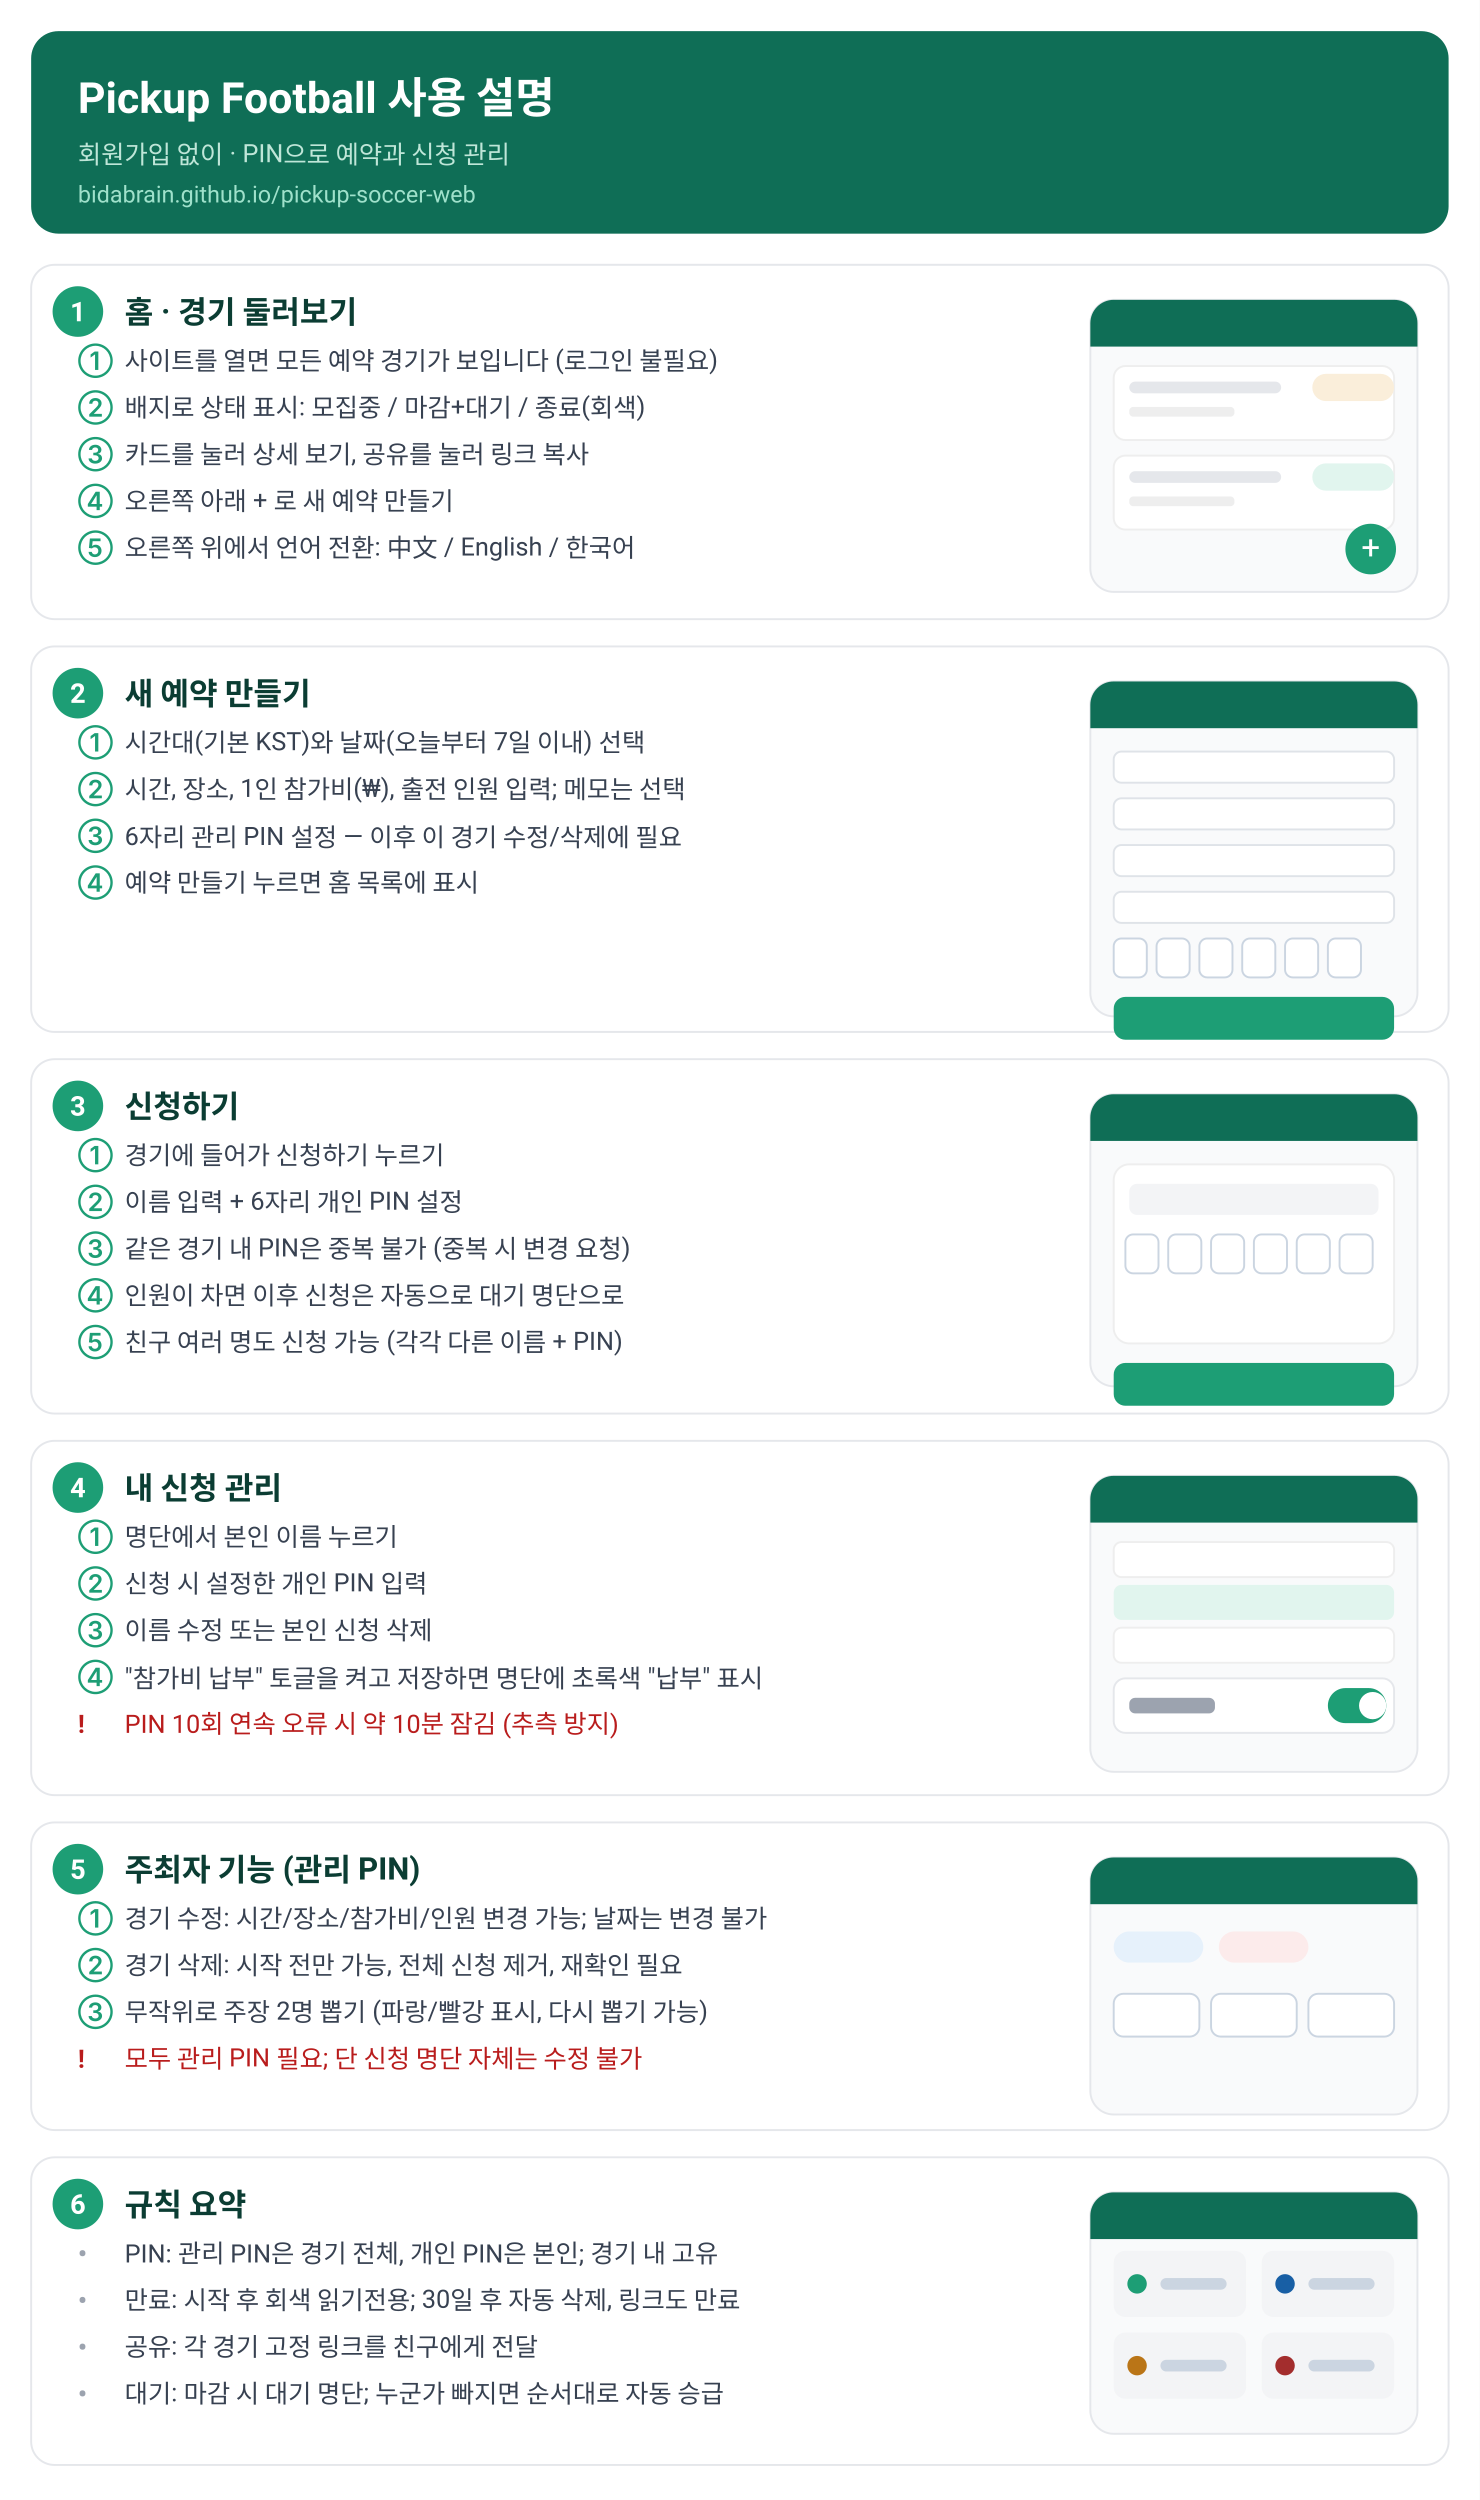
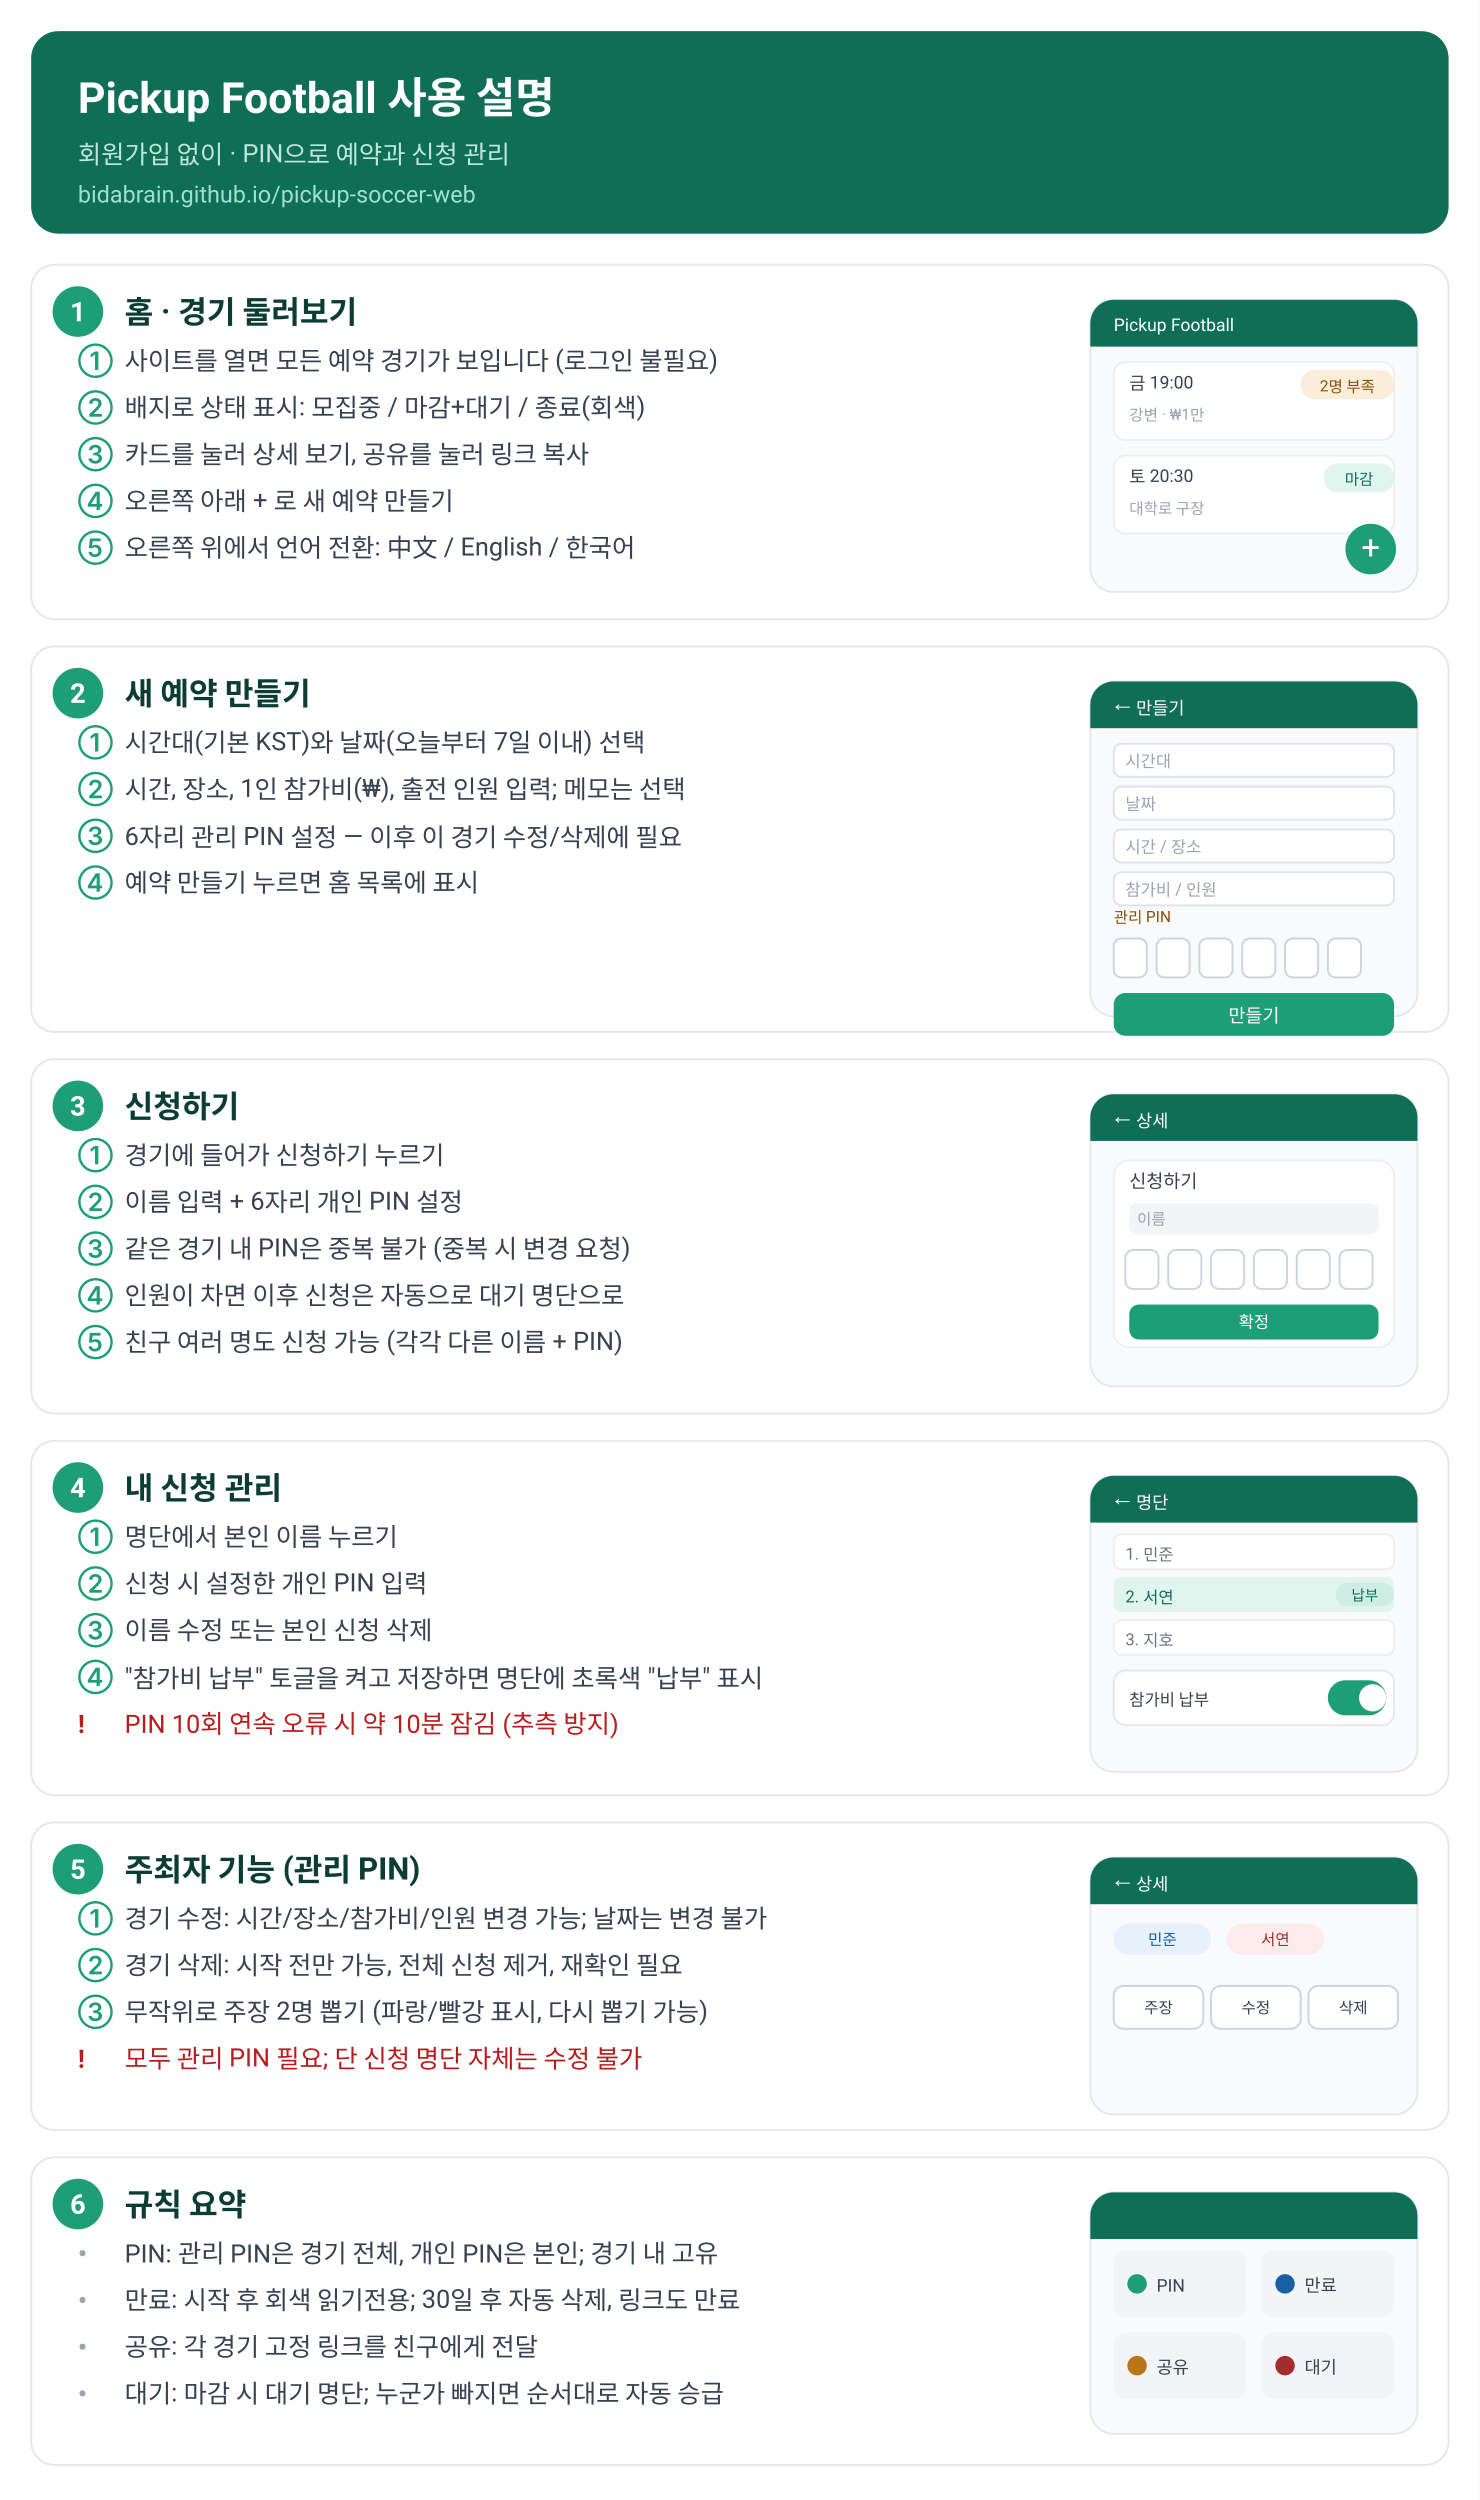
<svg xmlns="http://www.w3.org/2000/svg" font-family="-apple-system,Segoe UI,Roboto,Helvetica,Arial,sans-serif" viewBox="0 0 760 1284">
  <rect width="760" height="1284" fill="#ffffff" />
  <rect x="16" y="16" width="728" height="104" rx="14" fill="#0F6E56" />
  <text x="40" y="58" font-size="22" font-weight="600" fill="#ffffff">Pickup Football 사용 설명</text>
  <text x="40" y="84" font-size="13" fill="#bfe6d8">회원가입 없이 · PIN으로 예약과 신청 관리</text>
  <text x="40" y="104" font-size="12" fill="#9FE1CB">bidabrain.github.io/pickup-soccer-web</text>
  <rect x="16" y="136" width="728" height="182" rx="12" fill="#ffffff" stroke="#e5e7eb" />
  <circle cx="40" cy="160" r="13" fill="#1D9E75" />
  <text x="40" y="165" font-size="14" font-weight="600" fill="#ffffff" text-anchor="middle">1</text>
  <text x="64" y="166" font-size="16" font-weight="600" fill="#0b3d33">홈 · 경기 둘러보기</text>
  <text x="40" y="190" font-size="13" font-weight="600" fill="#1D9E75">①</text>
  <text x="64" y="190" font-size="13" fill="#374151">사이트를 열면 모든 예약 경기가 보입니다 (로그인 불필요)</text>
  <text x="40" y="214" font-size="13" font-weight="600" fill="#1D9E75">②</text>
  <text x="64" y="214" font-size="13" fill="#374151">배지로 상태 표시: 모집중 / 마감+대기 / 종료(회색)</text>
  <text x="40" y="238" font-size="13" font-weight="600" fill="#1D9E75">③</text>
  <text x="64" y="238" font-size="13" fill="#374151">카드를 눌러 상세 보기, 공유를 눌러 링크 복사</text>
  <text x="40" y="262" font-size="13" font-weight="600" fill="#1D9E75">④</text>
  <text x="64" y="262" font-size="13" fill="#374151">오른쪽 아래 + 로 새 예약 만들기</text>
  <text x="40" y="286" font-size="13" font-weight="600" fill="#1D9E75">⑤</text>
  <text x="64" y="286" font-size="13" fill="#374151">오른쪽 위에서 언어 전환: 中文 / English / 한국어</text>
  <rect x="560" y="154" width="168" height="150" rx="12" fill="#f9fafb" stroke="#e5e7eb" />
  <path d="M560 166 a12 12 0 0 1 12 -12 h144 a12 12 0 0 1 12 12 v12 h-168 z" fill="#0F6E56" />
-   <rect x="572" y="188" width="144" height="38" rx="6" fill="#ffffff" stroke="#eeeeee" />
-   <rect x="580" y="196" width="78" height="6" rx="3" fill="#e5e7eb" />
-   <rect x="674" y="192" width="42" height="14" rx="7" fill="#FAEEDA" />
-   <rect x="580" y="209" width="54" height="5" rx="2" fill="#eeeeee" />
-   <rect x="572" y="234" width="144" height="38" rx="6" fill="#ffffff" stroke="#eeeeee" />
-   <rect x="580" y="242" width="78" height="6" rx="3" fill="#e5e7eb" />
-   <rect x="674" y="238" width="42" height="14" rx="7" fill="#E1F5EE" />
-   <rect x="580" y="255" width="54" height="5" rx="2" fill="#eeeeee" />
+   <text x="572" y="170" font-size="9" fill="#ffffff">Pickup Football</text>
+   <rect x="572" y="186" width="144" height="40" rx="6" fill="#ffffff" stroke="#eeeeee" />
+   <text x="580" y="200" font-size="9" fill="#374151">금 19:00</text>
+   <text x="580" y="216" font-size="8" fill="#9ca3af">강변 · ₩1만</text>
+   <rect x="668" y="190" width="48" height="15" rx="7" fill="#FAEEDA" />
+   <text x="692" y="201" font-size="8" fill="#854F0B" text-anchor="middle">2명 부족</text>
+   <rect x="572" y="234" width="144" height="40" rx="6" fill="#ffffff" stroke="#eeeeee" />
+   <text x="580" y="248" font-size="9" fill="#374151">토 20:30</text>
+   <text x="580" y="264" font-size="8" fill="#9ca3af">대학로 구장</text>
+   <rect x="680" y="238" width="36" height="15" rx="7" fill="#E1F5EE" />
+   <text x="698" y="249" font-size="8" fill="#0F6E56" text-anchor="middle">마감</text>
  <circle cx="704" cy="282" r="13" fill="#1D9E75" />
-   <text x="704" y="287" font-size="17" fill="#fff" text-anchor="middle">+</text>
+   <text x="704" y="287" font-size="17" fill="#ffffff" text-anchor="middle">+</text>
  <rect x="16" y="332" width="728" height="198" rx="12" fill="#ffffff" stroke="#e5e7eb" />
  <circle cx="40" cy="356" r="13" fill="#1D9E75" />
  <text x="40" y="361" font-size="14" font-weight="600" fill="#ffffff" text-anchor="middle">2</text>
  <text x="64" y="362" font-size="16" font-weight="600" fill="#0b3d33">새 예약 만들기</text>
  <text x="40" y="386" font-size="13" font-weight="600" fill="#1D9E75">①</text>
  <text x="64" y="386" font-size="13" fill="#374151">시간대(기본 KST)와 날짜(오늘부터 7일 이내) 선택</text>
  <text x="40" y="410" font-size="13" font-weight="600" fill="#1D9E75">②</text>
  <text x="64" y="410" font-size="13" fill="#374151">시간, 장소, 1인 참가비(₩), 출전 인원 입력; 메모는 선택</text>
  <text x="40" y="434" font-size="13" font-weight="600" fill="#1D9E75">③</text>
  <text x="64" y="434" font-size="13" fill="#374151">6자리 관리 PIN 설정 — 이후 이 경기 수정/삭제에 필요</text>
  <text x="40" y="458" font-size="13" font-weight="600" fill="#1D9E75">④</text>
  <text x="64" y="458" font-size="13" fill="#374151">예약 만들기 누르면 홈 목록에 표시</text>
  <rect x="560" y="350" width="168" height="172" rx="12" fill="#f9fafb" stroke="#e5e7eb" />
  <path d="M560 362 a12 12 0 0 1 12 -12 h144 a12 12 0 0 1 12 12 v12 h-168 z" fill="#0F6E56" />
-   <rect x="572" y="386" width="144" height="16" rx="4" fill="#ffffff" stroke="#dfe3e8" />
-   <rect x="572" y="410" width="144" height="16" rx="4" fill="#ffffff" stroke="#dfe3e8" />
-   <rect x="572" y="434" width="144" height="16" rx="4" fill="#ffffff" stroke="#dfe3e8" />
-   <rect x="572" y="458" width="144" height="16" rx="4" fill="#ffffff" stroke="#dfe3e8" />
+   <text x="572" y="366" font-size="9" fill="#ffffff">← 만들기</text>
+   <rect x="572" y="382" width="144" height="17" rx="4" fill="#ffffff" stroke="#dfe3e8" />
+   <text x="578" y="394" font-size="8.5" fill="#9ca3af">시간대</text>
+   <rect x="572" y="404" width="144" height="17" rx="4" fill="#ffffff" stroke="#dfe3e8" />
+   <text x="578" y="416" font-size="8.5" fill="#9ca3af">날짜</text>
+   <rect x="572" y="426" width="144" height="17" rx="4" fill="#ffffff" stroke="#dfe3e8" />
+   <text x="578" y="438" font-size="8.5" fill="#9ca3af">시간 / 장소</text>
+   <rect x="572" y="448" width="144" height="17" rx="4" fill="#ffffff" stroke="#dfe3e8" />
+   <text x="578" y="460" font-size="8.5" fill="#9ca3af">참가비 / 인원</text>
+   <text x="572" y="474" font-size="8" fill="#854F0B">관리 PIN</text>
  <rect x="572" y="482" width="17" height="20" rx="4" fill="#ffffff" stroke="#cbd5e1" />
  <rect x="594" y="482" width="17" height="20" rx="4" fill="#ffffff" stroke="#cbd5e1" />
  <rect x="616" y="482" width="17" height="20" rx="4" fill="#ffffff" stroke="#cbd5e1" />
  <rect x="638" y="482" width="17" height="20" rx="4" fill="#ffffff" stroke="#cbd5e1" />
  <rect x="660" y="482" width="17" height="20" rx="4" fill="#ffffff" stroke="#cbd5e1" />
  <rect x="682" y="482" width="17" height="20" rx="4" fill="#ffffff" stroke="#cbd5e1" />
-   <rect x="572" y="512" width="144" height="22" rx="6" fill="#1D9E75" />
+   <rect x="572" y="510" width="144" height="22" rx="6" fill="#1D9E75" />
+   <text x="644" y="525" font-size="9.5" fill="#ffffff" text-anchor="middle">만들기</text>
  <rect x="16" y="544" width="728" height="182" rx="12" fill="#ffffff" stroke="#e5e7eb" />
  <circle cx="40" cy="568" r="13" fill="#1D9E75" />
  <text x="40" y="573" font-size="14" font-weight="600" fill="#ffffff" text-anchor="middle">3</text>
  <text x="64" y="574" font-size="16" font-weight="600" fill="#0b3d33">신청하기</text>
  <text x="40" y="598" font-size="13" font-weight="600" fill="#1D9E75">①</text>
  <text x="64" y="598" font-size="13" fill="#374151">경기에 들어가 신청하기 누르기</text>
  <text x="40" y="622" font-size="13" font-weight="600" fill="#1D9E75">②</text>
  <text x="64" y="622" font-size="13" fill="#374151">이름 입력 + 6자리 개인 PIN 설정</text>
  <text x="40" y="646" font-size="13" font-weight="600" fill="#1D9E75">③</text>
  <text x="64" y="646" font-size="13" fill="#374151">같은 경기 내 PIN은 중복 불가 (중복 시 변경 요청)</text>
  <text x="40" y="670" font-size="13" font-weight="600" fill="#1D9E75">④</text>
  <text x="64" y="670" font-size="13" fill="#374151">인원이 차면 이후 신청은 자동으로 대기 명단으로</text>
  <text x="40" y="694" font-size="13" font-weight="600" fill="#1D9E75">⑤</text>
  <text x="64" y="694" font-size="13" fill="#374151">친구 여러 명도 신청 가능 (각각 다른 이름 + PIN)</text>
  <rect x="560" y="562" width="168" height="150" rx="12" fill="#f9fafb" stroke="#e5e7eb" />
  <path d="M560 574 a12 12 0 0 1 12 -12 h144 a12 12 0 0 1 12 12 v12 h-168 z" fill="#0F6E56" />
-   <rect x="572" y="598" width="144" height="92" rx="8" fill="#ffffff" stroke="#eeeeee" />
-   <rect x="580" y="608" width="128" height="16" rx="4" fill="#f3f4f6" />
-   <rect x="578" y="634" width="17" height="20" rx="4" fill="#ffffff" stroke="#cbd5e1" />
-   <rect x="600" y="634" width="17" height="20" rx="4" fill="#ffffff" stroke="#cbd5e1" />
-   <rect x="622" y="634" width="17" height="20" rx="4" fill="#ffffff" stroke="#cbd5e1" />
-   <rect x="644" y="634" width="17" height="20" rx="4" fill="#ffffff" stroke="#cbd5e1" />
-   <rect x="666" y="634" width="17" height="20" rx="4" fill="#ffffff" stroke="#cbd5e1" />
-   <rect x="688" y="634" width="17" height="20" rx="4" fill="#ffffff" stroke="#cbd5e1" />
-   <rect x="572" y="700" width="144" height="22" rx="6" fill="#1D9E75" />
+   <text x="572" y="578" font-size="9" fill="#ffffff">← 상세</text>
+   <rect x="572" y="596" width="144" height="96" rx="8" fill="#ffffff" stroke="#eeeeee" />
+   <text x="580" y="610" font-size="9.5" fill="#374151">신청하기</text>
+   <rect x="580" y="618" width="128" height="16" rx="4" fill="#f3f4f6" />
+   <text x="584" y="629" font-size="8" fill="#9ca3af">이름</text>
+   <rect x="578" y="642" width="17" height="20" rx="4" fill="#ffffff" stroke="#cbd5e1" />
+   <rect x="600" y="642" width="17" height="20" rx="4" fill="#ffffff" stroke="#cbd5e1" />
+   <rect x="622" y="642" width="17" height="20" rx="4" fill="#ffffff" stroke="#cbd5e1" />
+   <rect x="644" y="642" width="17" height="20" rx="4" fill="#ffffff" stroke="#cbd5e1" />
+   <rect x="666" y="642" width="17" height="20" rx="4" fill="#ffffff" stroke="#cbd5e1" />
+   <rect x="688" y="642" width="17" height="20" rx="4" fill="#ffffff" stroke="#cbd5e1" />
+   <rect x="580" y="670" width="128" height="18" rx="5" fill="#1D9E75" />
+   <text x="644" y="682" font-size="8.5" fill="#ffffff" text-anchor="middle">확정</text>
  <rect x="16" y="740" width="728" height="182" rx="12" fill="#ffffff" stroke="#e5e7eb" />
  <circle cx="40" cy="764" r="13" fill="#1D9E75" />
  <text x="40" y="769" font-size="14" font-weight="600" fill="#ffffff" text-anchor="middle">4</text>
  <text x="64" y="770" font-size="16" font-weight="600" fill="#0b3d33">내 신청 관리</text>
  <text x="40" y="794" font-size="13" font-weight="600" fill="#1D9E75">①</text>
  <text x="64" y="794" font-size="13" fill="#374151">명단에서 본인 이름 누르기</text>
  <text x="40" y="818" font-size="13" font-weight="600" fill="#1D9E75">②</text>
  <text x="64" y="818" font-size="13" fill="#374151">신청 시 설정한 개인 PIN 입력</text>
  <text x="40" y="842" font-size="13" font-weight="600" fill="#1D9E75">③</text>
  <text x="64" y="842" font-size="13" fill="#374151">이름 수정 또는 본인 신청 삭제</text>
  <text x="40" y="866" font-size="13" font-weight="600" fill="#1D9E75">④</text>
  <text x="64" y="866" font-size="13" fill="#374151">"참가비 납부" 토글을 켜고 저장하면 명단에 초록색 "납부" 표시</text>
  <text x="40" y="890" font-size="13" font-weight="600" fill="#b91c1c">!</text>
  <text x="64" y="890" font-size="13" fill="#b91c1c">PIN 10회 연속 오류 시 약 10분 잠김 (추측 방지)</text>
  <rect x="560" y="758" width="168" height="152" rx="12" fill="#f9fafb" stroke="#e5e7eb" />
  <path d="M560 770 a12 12 0 0 1 12 -12 h144 a12 12 0 0 1 12 12 v12 h-168 z" fill="#0F6E56" />
-   <rect x="572" y="792" width="144" height="18" rx="4" fill="#ffffff" stroke="#eeeeee" />
-   <rect x="572" y="814" width="144" height="18" rx="4" fill="#E1F5EE" />
-   <rect x="572" y="836" width="144" height="18" rx="4" fill="#ffffff" stroke="#eeeeee" />
-   <rect x="572" y="862" width="144" height="28" rx="6" fill="#ffffff" stroke="#e5e7eb" />
-   <rect x="580" y="872" width="44" height="8" rx="3" fill="#9ca3af" />
-   <rect x="682" y="867" width="30" height="18" rx="9" fill="#1D9E75" />
-   <circle cx="705" cy="876" r="7" fill="#ffffff" />
+   <text x="572" y="774" font-size="9" fill="#ffffff">← 명단</text>
+   <rect x="572" y="788" width="144" height="18" rx="4" fill="#ffffff" stroke="#eeeeee" />
+   <text x="578" y="801" font-size="8.5" fill="#6b7280">1. 민준</text>
+   <rect x="572" y="810" width="144" height="18" rx="4" fill="#E1F5EE" />
+   <text x="578" y="823" font-size="8.5" fill="#0F6E56">2. 서연</text>
+   <rect x="686" y="813" width="30" height="12" rx="6" fill="#CFEDE2" />
+   <text x="701" y="822" font-size="7.5" fill="#0F6E56" text-anchor="middle">납부</text>
+   <rect x="572" y="832" width="144" height="18" rx="4" fill="#ffffff" stroke="#eeeeee" />
+   <text x="578" y="845" font-size="8.5" fill="#6b7280">3. 지호</text>
+   <rect x="572" y="858" width="144" height="28" rx="6" fill="#ffffff" stroke="#e5e7eb" />
+   <text x="580" y="876" font-size="8.5" fill="#374151">참가비 납부</text>
+   <rect x="682" y="863" width="30" height="18" rx="9" fill="#1D9E75" />
+   <circle cx="705" cy="872" r="7" fill="#ffffff" />
  <rect x="16" y="936" width="728" height="158" rx="12" fill="#ffffff" stroke="#e5e7eb" />
  <circle cx="40" cy="960" r="13" fill="#1D9E75" />
  <text x="40" y="965" font-size="14" font-weight="600" fill="#ffffff" text-anchor="middle">5</text>
  <text x="64" y="966" font-size="16" font-weight="600" fill="#0b3d33">주최자 기능 (관리 PIN)</text>
  <text x="40" y="990" font-size="13" font-weight="600" fill="#1D9E75">①</text>
  <text x="64" y="990" font-size="13" fill="#374151">경기 수정: 시간/장소/참가비/인원 변경 가능; 날짜는 변경 불가</text>
  <text x="40" y="1014" font-size="13" font-weight="600" fill="#1D9E75">②</text>
  <text x="64" y="1014" font-size="13" fill="#374151">경기 삭제: 시작 전만 가능, 전체 신청 제거, 재확인 필요</text>
  <text x="40" y="1038" font-size="13" font-weight="600" fill="#1D9E75">③</text>
  <text x="64" y="1038" font-size="13" fill="#374151">무작위로 주장 2명 뽑기 (파랑/빨강 표시, 다시 뽑기 가능)</text>
  <text x="40" y="1062" font-size="13" font-weight="600" fill="#b91c1c">!</text>
  <text x="64" y="1062" font-size="13" fill="#b91c1c">모두 관리 PIN 필요; 단 신청 명단 자체는 수정 불가</text>
  <rect x="560" y="954" width="168" height="132" rx="12" fill="#f9fafb" stroke="#e5e7eb" />
  <path d="M560 966 a12 12 0 0 1 12 -12 h144 a12 12 0 0 1 12 12 v12 h-168 z" fill="#0F6E56" />
-   <rect x="572" y="992" width="46" height="16" rx="8" fill="#E6F1FB" />
-   <rect x="626" y="992" width="46" height="16" rx="8" fill="#FCEBEB" />
-   <rect x="572" y="1024" width="44" height="22" rx="5" fill="#ffffff" stroke="#cbd5e1" />
-   <rect x="622" y="1024" width="44" height="22" rx="5" fill="#ffffff" stroke="#cbd5e1" />
-   <rect x="672" y="1024" width="44" height="22" rx="5" fill="#ffffff" stroke="#cbd5e1" />
+   <text x="572" y="970" font-size="9" fill="#ffffff">← 상세</text>
+   <rect x="572" y="988" width="50" height="16" rx="8" fill="#E6F1FB" />
+   <text x="597" y="999" font-size="8" fill="#185FA5" text-anchor="middle">민준</text>
+   <rect x="630" y="988" width="50" height="16" rx="8" fill="#FCEBEB" />
+   <text x="655" y="999" font-size="8" fill="#A32D2D" text-anchor="middle">서연</text>
+   <rect x="572" y="1020" width="46" height="22" rx="5" fill="#ffffff" stroke="#cbd5e1" />
+   <text x="595" y="1034" font-size="8" fill="#374151" text-anchor="middle">주장</text>
+   <rect x="622" y="1020" width="46" height="22" rx="5" fill="#ffffff" stroke="#cbd5e1" />
+   <text x="645" y="1034" font-size="8" fill="#374151" text-anchor="middle">수정</text>
+   <rect x="672" y="1020" width="46" height="22" rx="5" fill="#ffffff" stroke="#cbd5e1" />
+   <text x="695" y="1034" font-size="8" fill="#374151" text-anchor="middle">삭제</text>
  <rect x="16" y="1108" width="728" height="158" rx="12" fill="#ffffff" stroke="#e5e7eb" />
  <circle cx="40" cy="1132" r="13" fill="#1D9E75" />
  <text x="40" y="1137" font-size="14" font-weight="600" fill="#ffffff" text-anchor="middle">6</text>
  <text x="64" y="1138" font-size="16" font-weight="600" fill="#0b3d33">규칙 요약</text>
  <text x="40" y="1162" font-size="13" font-weight="600" fill="#9ca3af">•</text>
  <text x="64" y="1162" font-size="13" fill="#374151">PIN: 관리 PIN은 경기 전체, 개인 PIN은 본인; 경기 내 고유</text>
  <text x="40" y="1186" font-size="13" font-weight="600" fill="#9ca3af">•</text>
  <text x="64" y="1186" font-size="13" fill="#374151">만료: 시작 후 회색 읽기전용; 30일 후 자동 삭제, 링크도 만료</text>
  <text x="40" y="1210" font-size="13" font-weight="600" fill="#9ca3af">•</text>
  <text x="64" y="1210" font-size="13" fill="#374151">공유: 각 경기 고정 링크를 친구에게 전달</text>
  <text x="40" y="1234" font-size="13" font-weight="600" fill="#9ca3af">•</text>
  <text x="64" y="1234" font-size="13" fill="#374151">대기: 마감 시 대기 명단; 누군가 빠지면 순서대로 자동 승급</text>
  <rect x="560" y="1126" width="168" height="124" rx="12" fill="#f9fafb" stroke="#e5e7eb" />
  <path d="M560 1138 a12 12 0 0 1 12 -12 h144 a12 12 0 0 1 12 12 v12 h-168 z" fill="#0F6E56" />
  <rect x="572" y="1156" width="68" height="34" rx="6" fill="#f3f4f6" />
  <circle cx="584" cy="1173" r="5" fill="#1D9E75" />
-   <rect x="596" y="1170" width="34" height="6" rx="3" fill="#cbd5e1" />
+   <text x="594" y="1177" font-size="9" fill="#374151">PIN</text>
  <rect x="648" y="1156" width="68" height="34" rx="6" fill="#f3f4f6" />
  <circle cx="660" cy="1173" r="5" fill="#185FA5" />
-   <rect x="672" y="1170" width="34" height="6" rx="3" fill="#cbd5e1" />
+   <text x="670" y="1177" font-size="9" fill="#374151">만료</text>
  <rect x="572" y="1198" width="68" height="34" rx="6" fill="#f3f4f6" />
  <circle cx="584" cy="1215" r="5" fill="#BA7517" />
-   <rect x="596" y="1212" width="34" height="6" rx="3" fill="#cbd5e1" />
+   <text x="594" y="1219" font-size="9" fill="#374151">공유</text>
  <rect x="648" y="1198" width="68" height="34" rx="6" fill="#f3f4f6" />
  <circle cx="660" cy="1215" r="5" fill="#A32D2D" />
-   <rect x="672" y="1212" width="34" height="6" rx="3" fill="#cbd5e1" />
+   <text x="670" y="1219" font-size="9" fill="#374151">대기</text>
</svg>
